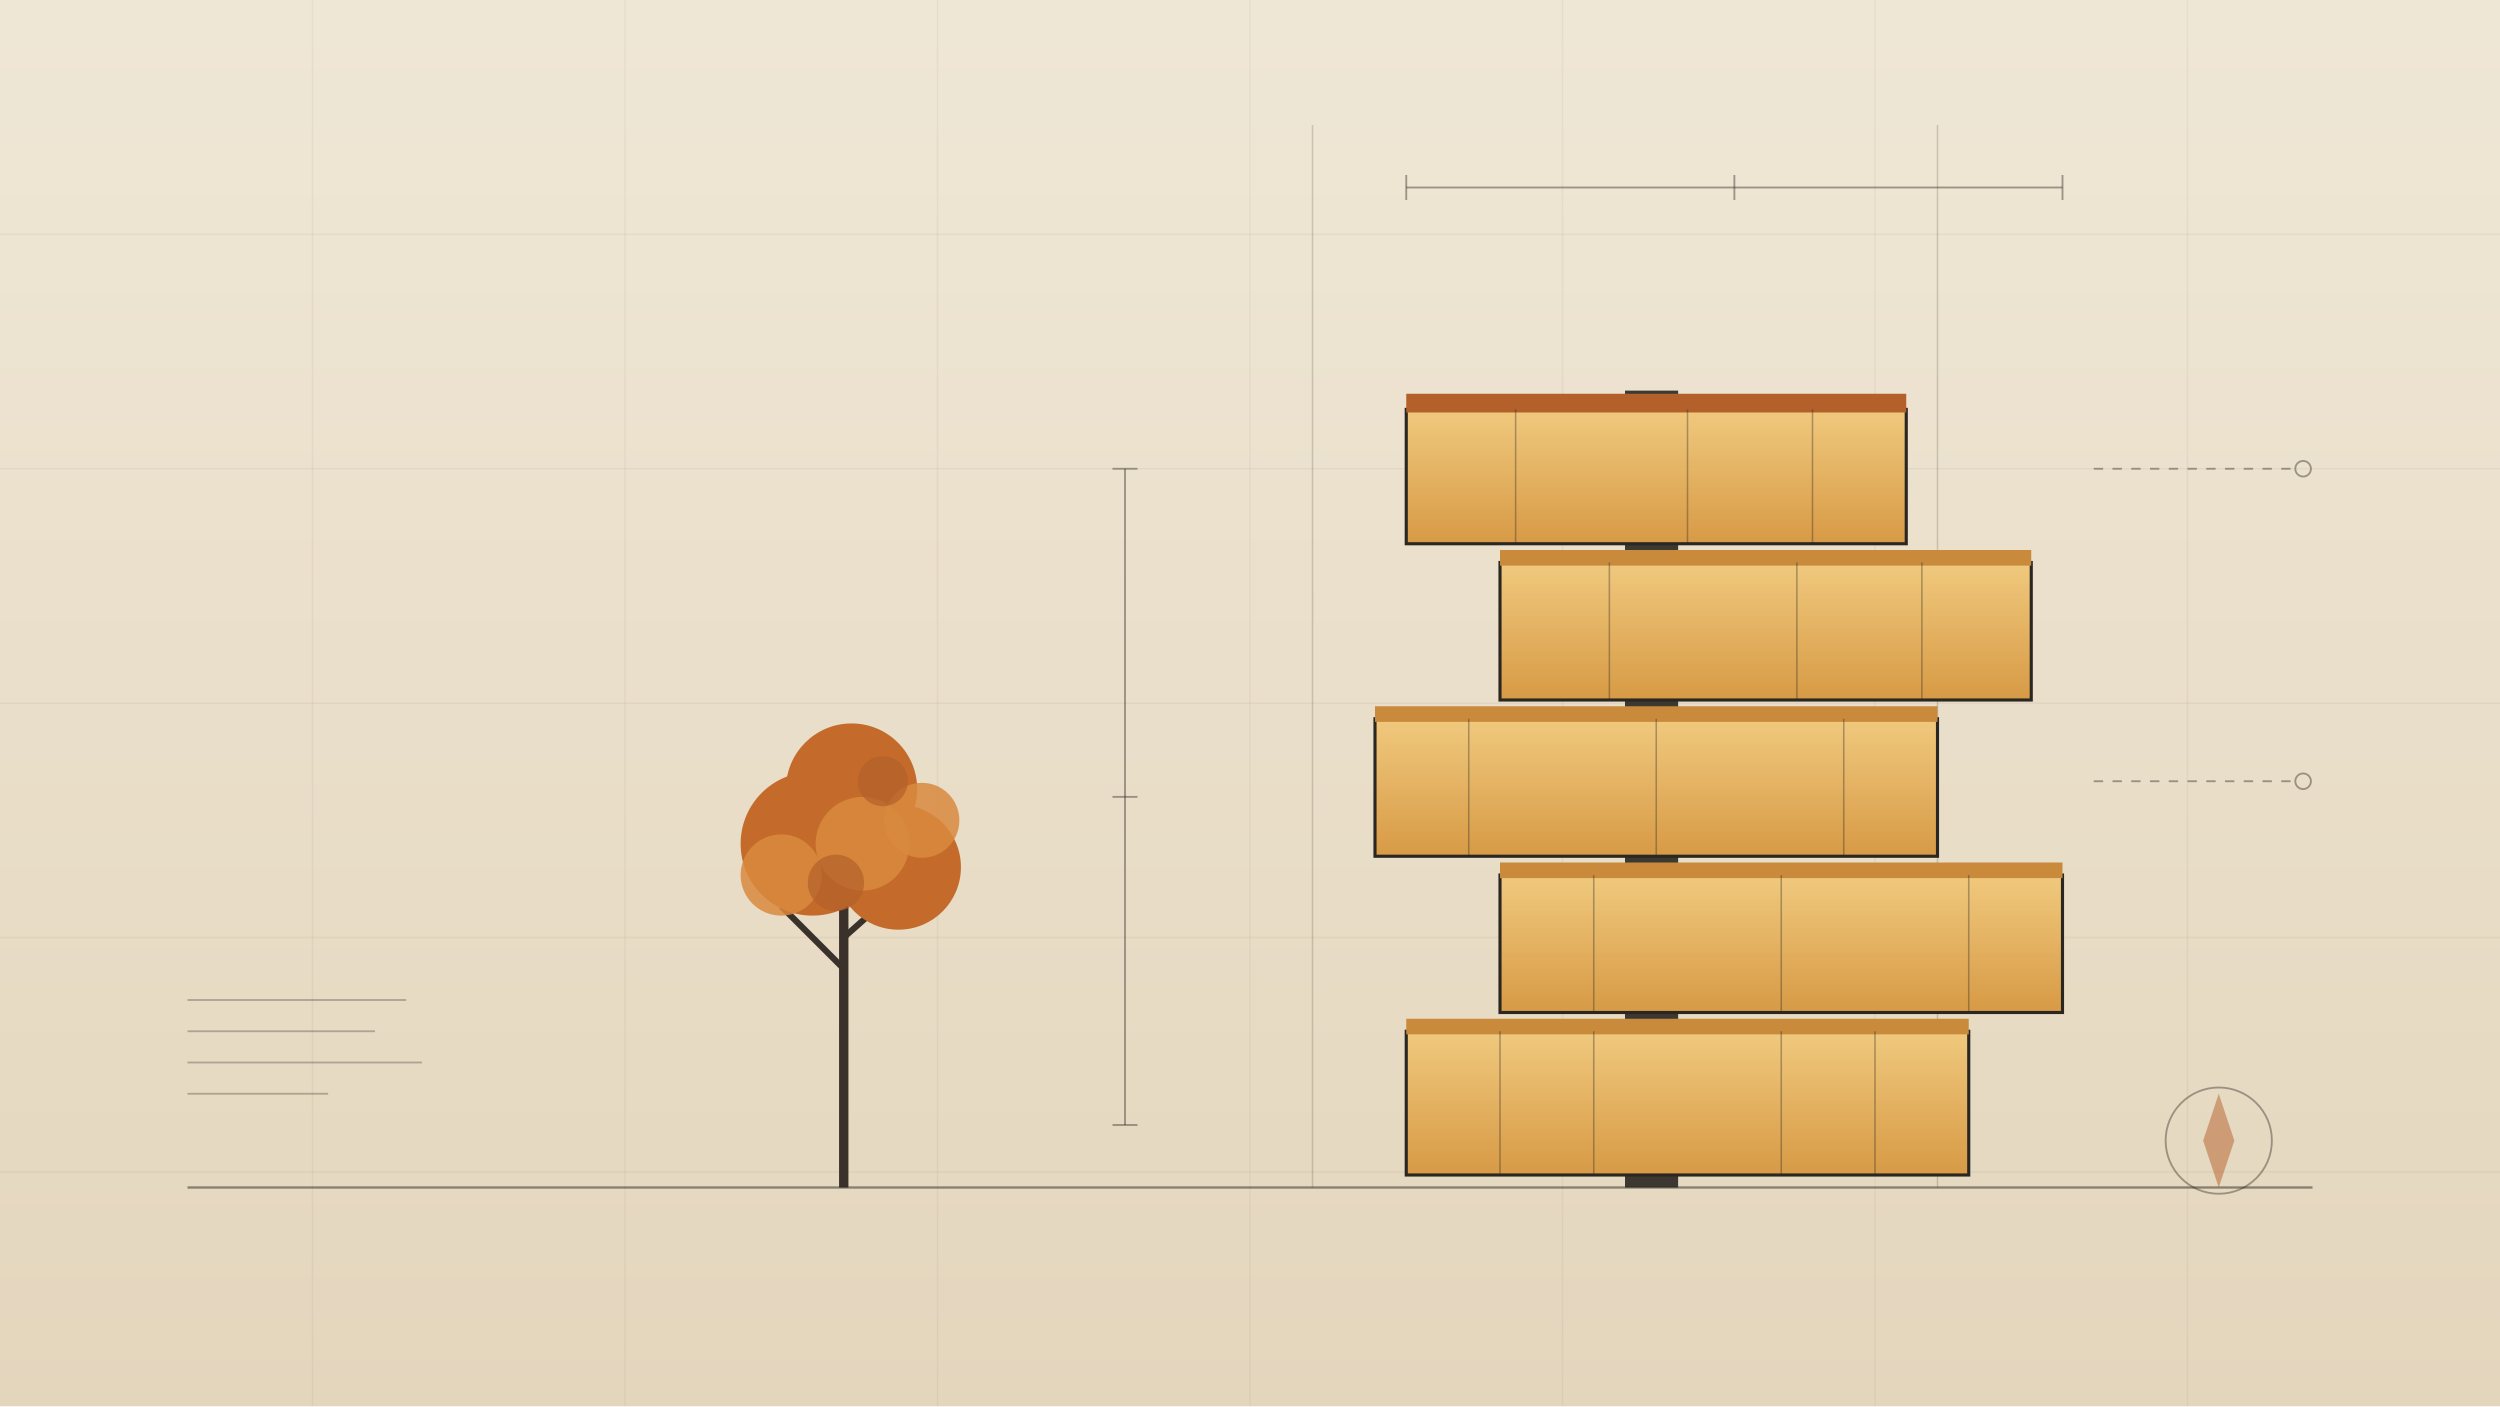
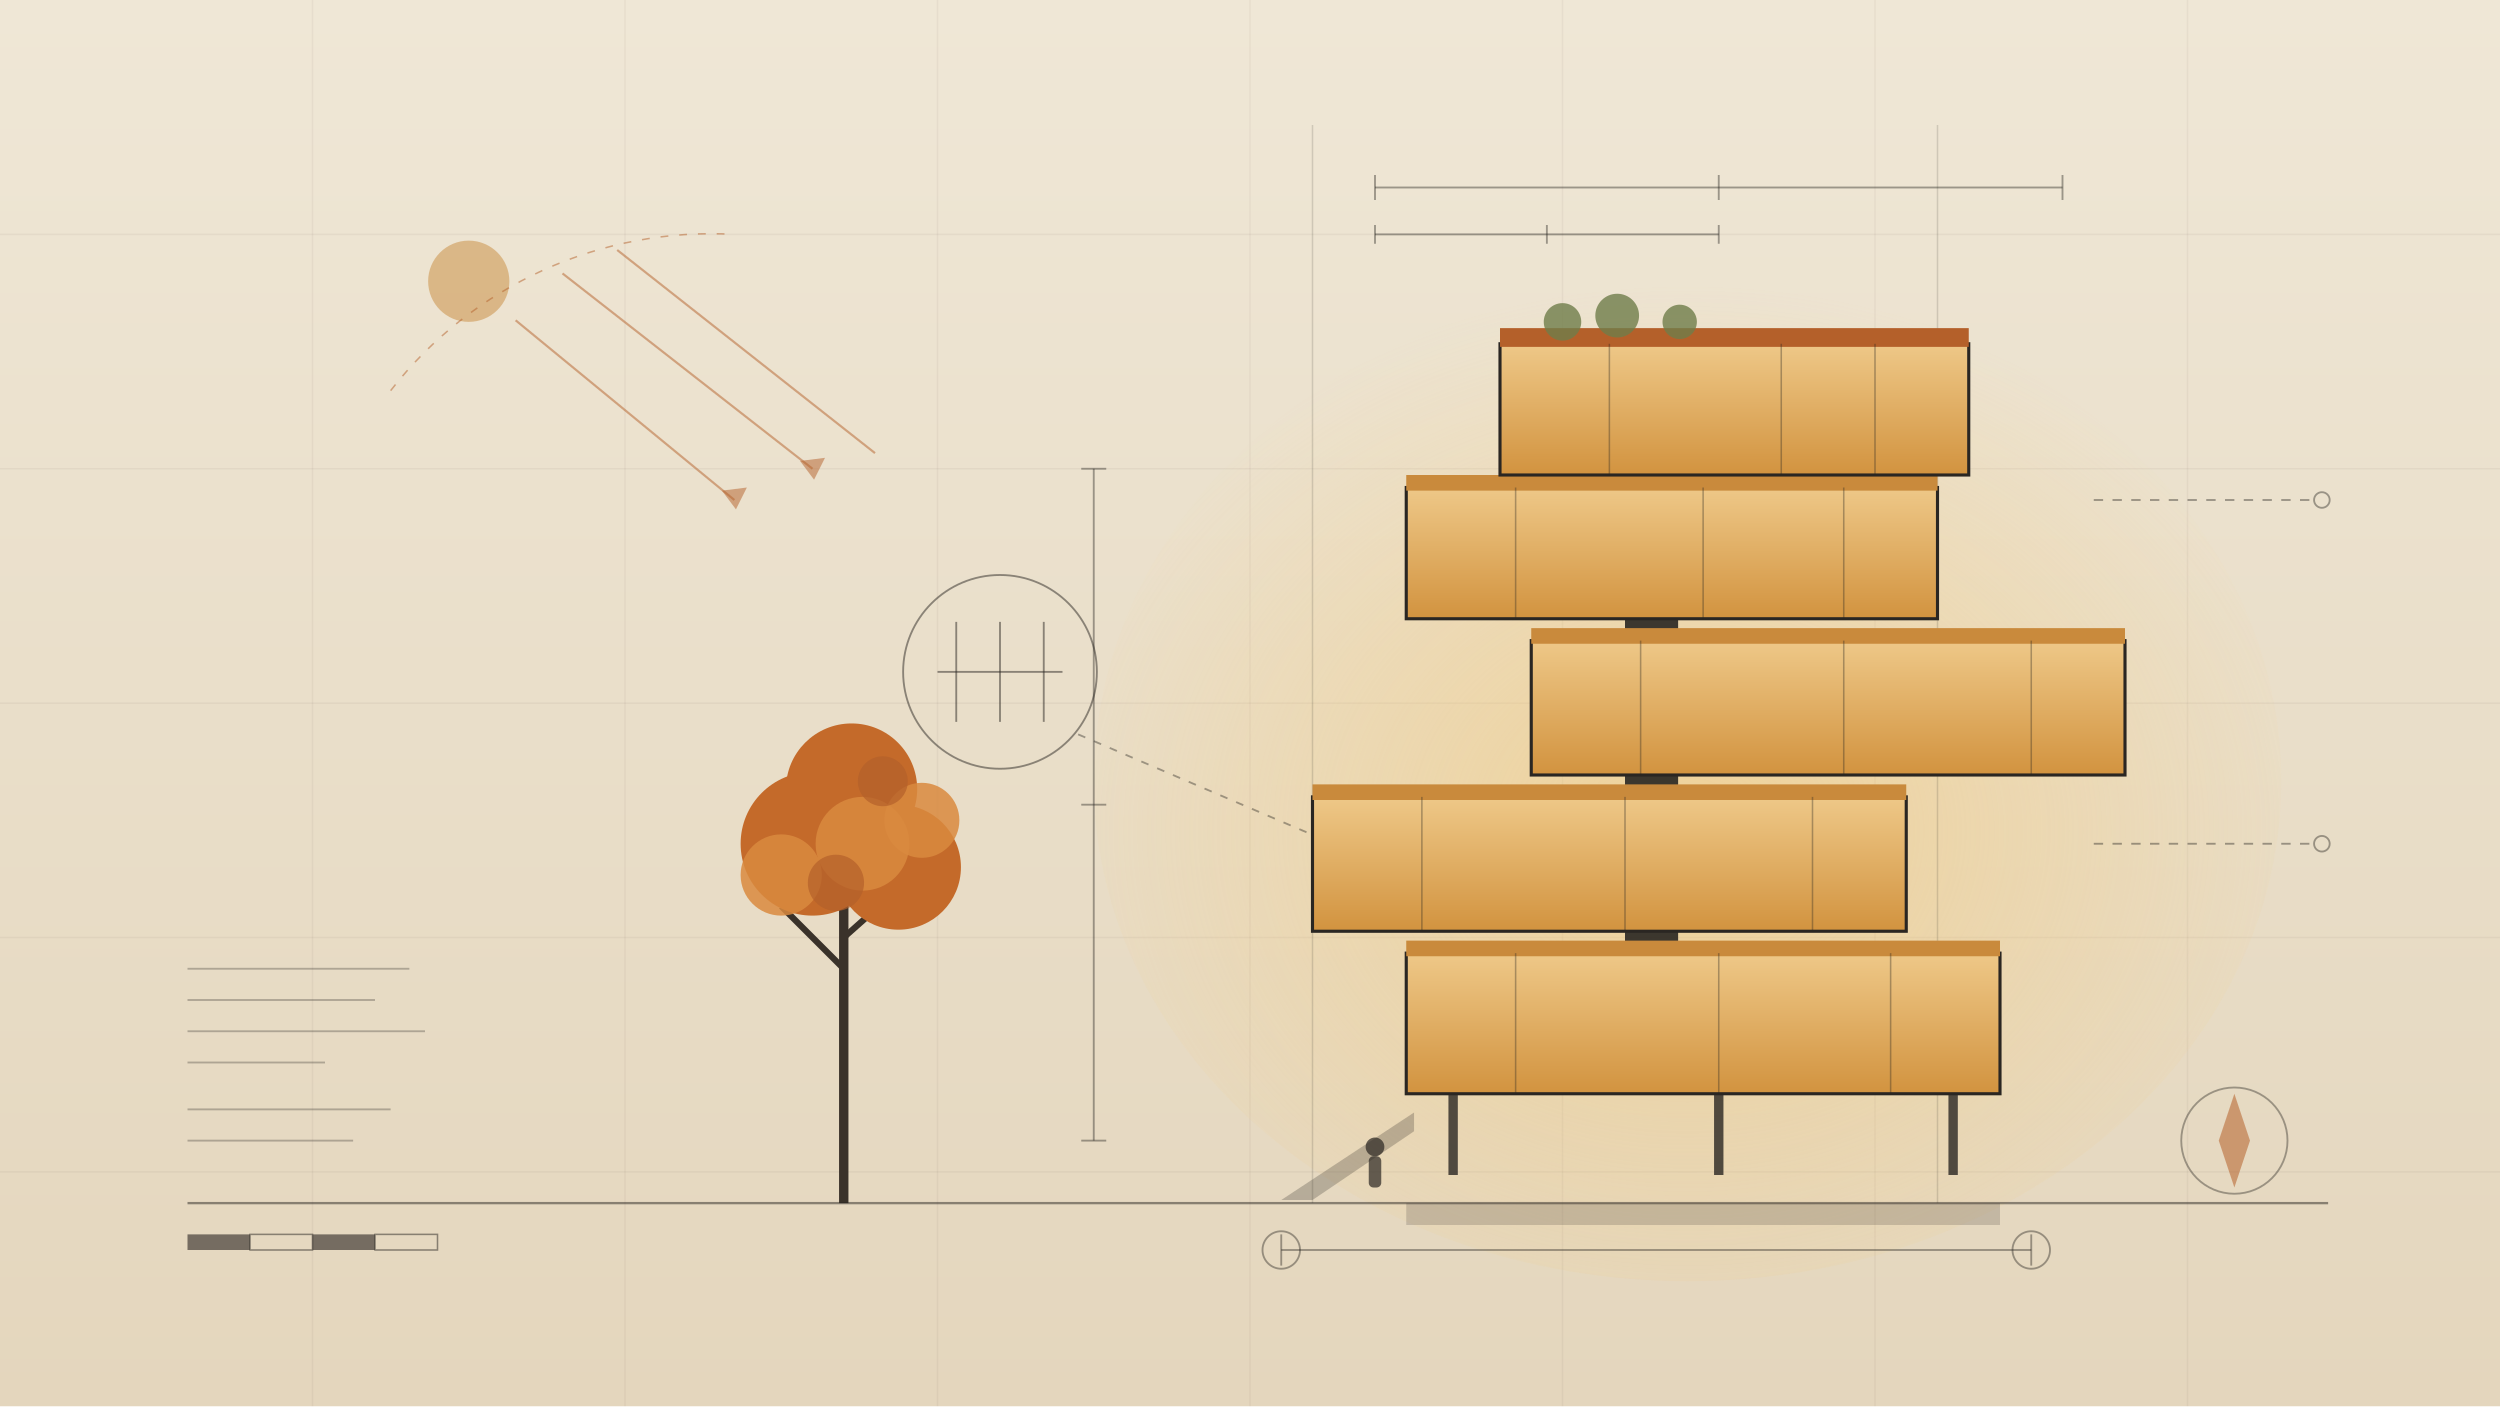
- <svg xmlns="http://www.w3.org/2000/svg" viewBox="0 0 1600 900" preserveAspectRatio="xMidYMid slice" role="img" aria-label="Architectural concept board — cantilevered building with pencil annotations">
+ <svg xmlns="http://www.w3.org/2000/svg" viewBox="0 0 1600 900" preserveAspectRatio="xMidYMid slice" role="img" aria-label="Architectural concept board — sectioned cantilevered building with pencil annotations, sun study and scale bar">
  <defs>
    <linearGradient id="paper" x1="0" y1="0" x2="0" y2="1">
      <stop offset="0" stop-color="#efe7d6" />
      <stop offset="1" stop-color="#e4d6bd" />
    </linearGradient>
    <linearGradient id="glass" x1="0" y1="0" x2="0" y2="1">
-       <stop offset="0" stop-color="#f0c97e" />
-       <stop offset="1" stop-color="#d79a45" />
+       <stop offset="0" stop-color="#eec888" />
+       <stop offset="1" stop-color="#d2933f" />
    </linearGradient>
+     <radialGradient id="glow" cx="50%" cy="55%" r="55%">
+       <stop offset="0" stop-color="#f4c873" stop-opacity="0.55" />
+       <stop offset="1" stop-color="#f4c873" stop-opacity="0" />
+     </radialGradient>
  </defs>
  <rect width="1600" height="900" fill="url(#paper)" />
  <g stroke="#2a2622" stroke-opacity="0.05">
    <line x1="0" y1="150" x2="1600" y2="150" />
    <line x1="0" y1="300" x2="1600" y2="300" />
    <line x1="0" y1="450" x2="1600" y2="450" />
    <line x1="0" y1="600" x2="1600" y2="600" />
    <line x1="0" y1="750" x2="1600" y2="750" />
    <line x1="200" y1="0" x2="200" y2="900" />
    <line x1="400" y1="0" x2="400" y2="900" />
    <line x1="600" y1="0" x2="600" y2="900" />
    <line x1="800" y1="0" x2="800" y2="900" />
    <line x1="1000" y1="0" x2="1000" y2="900" />
    <line x1="1200" y1="0" x2="1200" y2="900" />
    <line x1="1400" y1="0" x2="1400" y2="900" />
  </g>
+   <ellipse cx="1080" cy="500" rx="380" ry="320" fill="url(#glow)" />
+   <g stroke="#b4602a" stroke-opacity="0.5" fill="none">
+     <circle cx="300" cy="180" r="26" fill="#c98a3c" fill-opacity="0.5" stroke="none" />
+     <path d="M250 250 A 260 260 0 0 1 470 150" stroke-dasharray="5 7" />
+     <g stroke-width="1.4">
+       <path d="M330 205 L470 320 M360 175 L520 300 M395 160 L560 290" />
+       <path d="M462 314 l16 -2 l-7 14 Z" fill="#b4602a" fill-opacity="0.5" stroke="none" />
+       <path d="M512 295 l16 -2 l-7 14 Z" fill="#b4602a" fill-opacity="0.5" stroke="none" />
+     </g>
+   </g>
  <g stroke="#2a2622" stroke-opacity="0.42" stroke-width="1.2" fill="none">
-     <line x1="900" y1="120" x2="1320" y2="120" />
-     <path d="M900 112 V128 M1320 112 V128 M1110 112 V128" />
-     <line x1="1340" y1="300" x2="1470" y2="300" stroke-dasharray="6 6" />
-     <circle cx="1474" cy="300" r="5" />
-     <line x1="1340" y1="500" x2="1470" y2="500" stroke-dasharray="6 6" />
-     <circle cx="1474" cy="500" r="5" />
-     <line x1="720" y1="300" x2="720" y2="720" />
-     <path d="M712 300 H728 M712 720 H728 M712 510 H728" />
+     <line x1="880" y1="120" x2="1320" y2="120" />
+     <path d="M880 112 V128 M1320 112 V128 M1100 112 V128" />
+     <line x1="880" y1="150" x2="1100" y2="150" />
+     <path d="M880 144 V156 M1100 144 V156 M990 144 V156" />
+     <line x1="700" y1="300" x2="700" y2="730" />
+     <path d="M692 300 H708 M692 730 H708 M692 515 H708" />
+     <line x1="1340" y1="320" x2="1480" y2="320" stroke-dasharray="6 6" />
+     <circle cx="1486" cy="320" r="5" />
+     <line x1="1340" y1="540" x2="1480" y2="540" stroke-dasharray="6 6" />
+     <circle cx="1486" cy="540" r="5" />
+     <line x1="820" y1="800" x2="1300" y2="800" />
+     <path d="M820 790 l0 20 M1300 790 l0 20" />
+     <circle cx="820" cy="800" r="12" />
+     <circle cx="1300" cy="800" r="12" />
    <g stroke-opacity="0.3">
-       <line x1="120" y1="640" x2="260" y2="640" />
-       <line x1="120" y1="660" x2="240" y2="660" />
-       <line x1="120" y1="680" x2="270" y2="680" />
-       <line x1="120" y1="700" x2="210" y2="700" />
+       <line x1="120" y1="620" x2="262" y2="620" />
+       <line x1="120" y1="640" x2="240" y2="640" />
+       <line x1="120" y1="660" x2="272" y2="660" />
+       <line x1="120" y1="680" x2="208" y2="680" />
+       <line x1="120" y1="710" x2="250" y2="710" />
+       <line x1="120" y1="730" x2="226" y2="730" />
    </g>
-     <circle cx="1420" cy="730" r="34" stroke-opacity="0.4" />
-     <path d="M1420 700 L1430 730 L1420 760 L1410 730 Z" fill="#b4602a" fill-opacity="0.5" stroke="none" />
+     <circle cx="640" cy="430" r="62" stroke-opacity="0.5" />
+     <line x1="690" y1="470" x2="900" y2="560" stroke-dasharray="5 6" stroke-opacity="0.4" />
+     <g stroke-opacity="0.5">
+       <line x1="612" y1="398" x2="612" y2="462" />
+       <line x1="640" y1="398" x2="640" y2="462" />
+       <line x1="668" y1="398" x2="668" y2="462" />
+       <line x1="600" y1="430" x2="680" y2="430" />
+     </g>
+     <circle cx="1430" cy="730" r="34" stroke-opacity="0.4" />
+     <path d="M1430 700 L1440 730 L1430 760 L1420 730 Z" fill="#b4602a" fill-opacity="0.55" stroke="none" />
  </g>
-   <g stroke="#2a2622" stroke-opacity="0.18" stroke-width="1">
-     <line x1="840" y1="80" x2="840" y2="760" />
-     <line x1="1240" y1="80" x2="1240" y2="760" />
+   <g transform="translate(120,790)">
+     <rect x="0" y="0" width="40" height="10" fill="#2a2622" fill-opacity="0.6" />
+     <rect x="40" y="0" width="40" height="10" fill="none" stroke="#2a2622" stroke-opacity="0.5" />
+     <rect x="80" y="0" width="40" height="10" fill="#2a2622" fill-opacity="0.6" />
+     <rect x="120" y="0" width="40" height="10" fill="none" stroke="#2a2622" stroke-opacity="0.5" />
+   </g>
+   <g stroke="#2a2622" stroke-opacity="0.16" stroke-width="1">
+     <line x1="840" y1="80" x2="840" y2="770" />
+     <line x1="1240" y1="80" x2="1240" y2="770" />
  </g>
  <g>
-     <line x1="540" y1="760" x2="540" y2="560" stroke="#3a322a" stroke-width="6" />
+     <line x1="540" y1="770" x2="540" y2="560" stroke="#3a322a" stroke-width="6" />
    <path d="M540 620 L500 580 M540 600 L585 560" stroke="#3a322a" stroke-width="4" fill="none" />
    <g fill="#c46a2a">
      <circle cx="520" cy="540" r="46" />
      <circle cx="575" cy="555" r="40" />
      <circle cx="545" cy="505" r="42" />
    </g>
    <g fill="#d98a3f" fill-opacity="0.85">
      <circle cx="500" cy="560" r="26" />
      <circle cx="590" cy="525" r="24" />
      <circle cx="552" cy="540" r="30" />
    </g>
    <g fill="#b4602a" fill-opacity="0.7">
      <circle cx="535" cy="565" r="18" />
      <circle cx="565" cy="500" r="16" />
    </g>
  </g>
-   <line x1="120" y1="760" x2="1480" y2="760" stroke="#2a2622" stroke-opacity="0.5" stroke-width="1.5" />
-   <rect x="1040" y="250" width="34" height="510" fill="#2a2622" fill-opacity="0.9" />
+   <line x1="120" y1="770" x2="1490" y2="770" stroke="#2a2622" stroke-opacity="0.5" stroke-width="1.5" />
+   <rect x="900" y="770" width="380" height="14" fill="#2a2622" fill-opacity="0.18" />
+   <g stroke="#2a2622" stroke-opacity="0.8" stroke-width="6">
+     <line x1="930" y1="752" x2="930" y2="700" />
+     <line x1="1100" y1="752" x2="1100" y2="700" />
+     <line x1="1250" y1="752" x2="1250" y2="700" />
+   </g>
+   <path d="M820 768 L905 712 L905 724 L840 768 Z" fill="#2a2622" fill-opacity="0.25" />
+   <g fill="#2a2622" fill-opacity="0.7">
+     <circle cx="880" cy="734" r="6" />
+     <rect x="876" y="740" width="8" height="20" rx="3" />
+   </g>
+   <rect x="1040" y="250" width="34" height="450" fill="#2a2622" fill-opacity="0.9" />
  <g>
-     <g>
-       <rect x="900" y="660" width="360" height="92" fill="url(#glass)" stroke="#2a2622" stroke-width="2" />
-       <rect x="900" y="652" width="360" height="10" fill="#c98a3c" />
-       <g stroke="#2a2622" stroke-opacity="0.35">
-         <line x1="960" y1="660" x2="960" y2="752" />
-         <line x1="1020" y1="660" x2="1020" y2="752" />
-         <line x1="1140" y1="660" x2="1140" y2="752" />
-         <line x1="1200" y1="660" x2="1200" y2="752" />
-       </g>
+     <rect x="900" y="610" width="380" height="90" fill="url(#glass)" stroke="#2a2622" stroke-width="2" />
+     <rect x="900" y="602" width="380" height="10" fill="#c98a3c" />
+     <g stroke="#2a2622" stroke-opacity="0.35">
+       <line x1="970" y1="610" x2="970" y2="700" />
+       <line x1="1100" y1="610" x2="1100" y2="700" />
+       <line x1="1210" y1="610" x2="1210" y2="700" />
    </g>
-     <g>
-       <rect x="960" y="560" width="360" height="88" fill="url(#glass)" stroke="#2a2622" stroke-width="2" />
-       <rect x="960" y="552" width="360" height="10" fill="#c98a3c" />
-       <g stroke="#2a2622" stroke-opacity="0.35">
-         <line x1="1020" y1="560" x2="1020" y2="648" />
-         <line x1="1140" y1="560" x2="1140" y2="648" />
-         <line x1="1260" y1="560" x2="1260" y2="648" />
-       </g>
+     <rect x="840" y="510" width="380" height="86" fill="url(#glass)" stroke="#2a2622" stroke-width="2" />
+     <rect x="840" y="502" width="380" height="10" fill="#c98a3c" />
+     <g stroke="#2a2622" stroke-opacity="0.35">
+       <line x1="910" y1="510" x2="910" y2="596" />
+       <line x1="1040" y1="510" x2="1040" y2="596" />
+       <line x1="1160" y1="510" x2="1160" y2="596" />
    </g>
-     <g>
-       <rect x="880" y="460" width="360" height="88" fill="url(#glass)" stroke="#2a2622" stroke-width="2" />
-       <rect x="880" y="452" width="360" height="10" fill="#c98a3c" />
-       <g stroke="#2a2622" stroke-opacity="0.35">
-         <line x1="940" y1="460" x2="940" y2="548" />
-         <line x1="1060" y1="460" x2="1060" y2="548" />
-         <line x1="1180" y1="460" x2="1180" y2="548" />
-       </g>
+     <rect x="980" y="410" width="380" height="86" fill="url(#glass)" stroke="#2a2622" stroke-width="2" />
+     <rect x="980" y="402" width="380" height="10" fill="#c98a3c" />
+     <g stroke="#2a2622" stroke-opacity="0.35">
+       <line x1="1050" y1="410" x2="1050" y2="496" />
+       <line x1="1180" y1="410" x2="1180" y2="496" />
+       <line x1="1300" y1="410" x2="1300" y2="496" />
    </g>
-     <g>
-       <rect x="960" y="360" width="340" height="88" fill="url(#glass)" stroke="#2a2622" stroke-width="2" />
-       <rect x="960" y="352" width="340" height="10" fill="#c98a3c" />
-       <g stroke="#2a2622" stroke-opacity="0.35">
-         <line x1="1030" y1="360" x2="1030" y2="448" />
-         <line x1="1150" y1="360" x2="1150" y2="448" />
-         <line x1="1230" y1="360" x2="1230" y2="448" />
-       </g>
+     <rect x="900" y="312" width="340" height="84" fill="url(#glass)" stroke="#2a2622" stroke-width="2" />
+     <rect x="900" y="304" width="340" height="10" fill="#c98a3c" />
+     <g stroke="#2a2622" stroke-opacity="0.35">
+       <line x1="970" y1="312" x2="970" y2="396" />
+       <line x1="1090" y1="312" x2="1090" y2="396" />
+       <line x1="1180" y1="312" x2="1180" y2="396" />
    </g>
-     <g>
-       <rect x="900" y="262" width="320" height="86" fill="url(#glass)" stroke="#2a2622" stroke-width="2" />
-       <rect x="900" y="252" width="320" height="12" fill="#b4602a" />
-       <g stroke="#2a2622" stroke-opacity="0.35">
-         <line x1="970" y1="262" x2="970" y2="348" />
-         <line x1="1080" y1="262" x2="1080" y2="348" />
-         <line x1="1160" y1="262" x2="1160" y2="348" />
-       </g>
+     <rect x="960" y="220" width="300" height="84" fill="url(#glass)" stroke="#2a2622" stroke-width="2" />
+     <rect x="960" y="210" width="300" height="12" fill="#b4602a" />
+     <g stroke="#2a2622" stroke-opacity="0.35">
+       <line x1="1030" y1="220" x2="1030" y2="304" />
+       <line x1="1140" y1="220" x2="1140" y2="304" />
+       <line x1="1200" y1="220" x2="1200" y2="304" />
+     </g>
+     <g fill="#6f7d4a" fill-opacity="0.8">
+       <circle cx="1000" cy="206" r="12" />
+       <circle cx="1035" cy="202" r="14" />
+       <circle cx="1075" cy="206" r="11" />
    </g>
  </g>
</svg>
